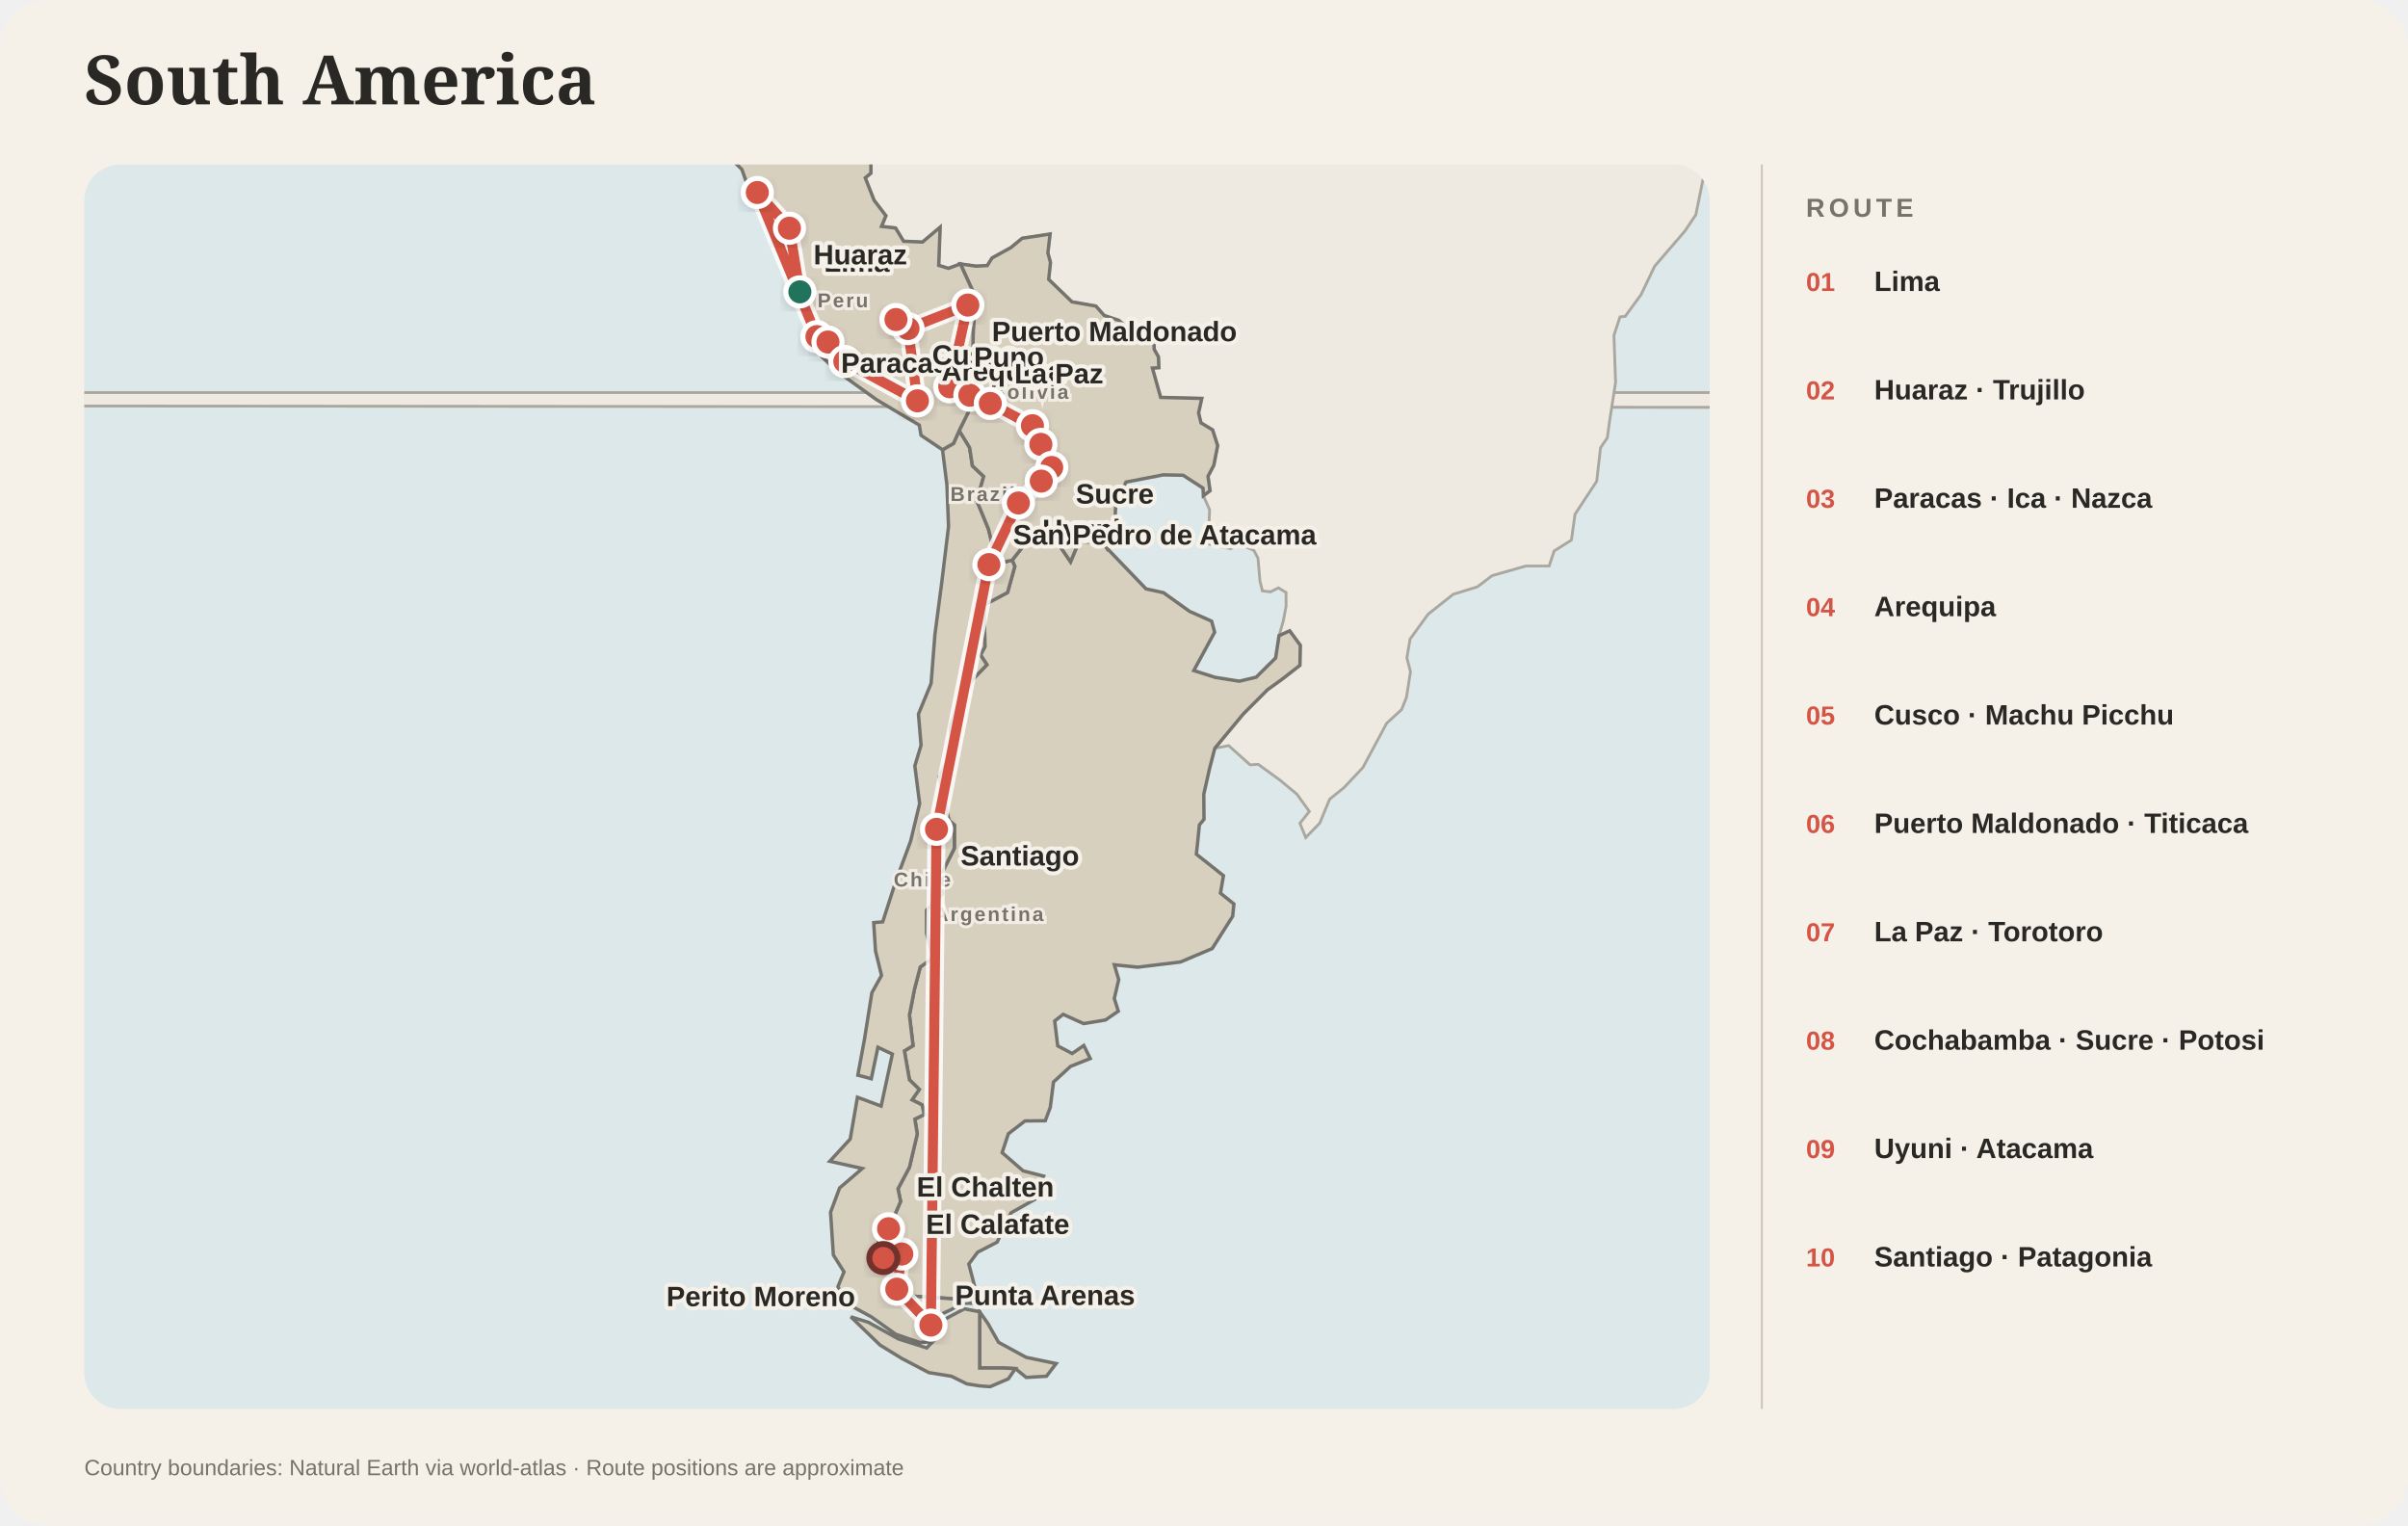
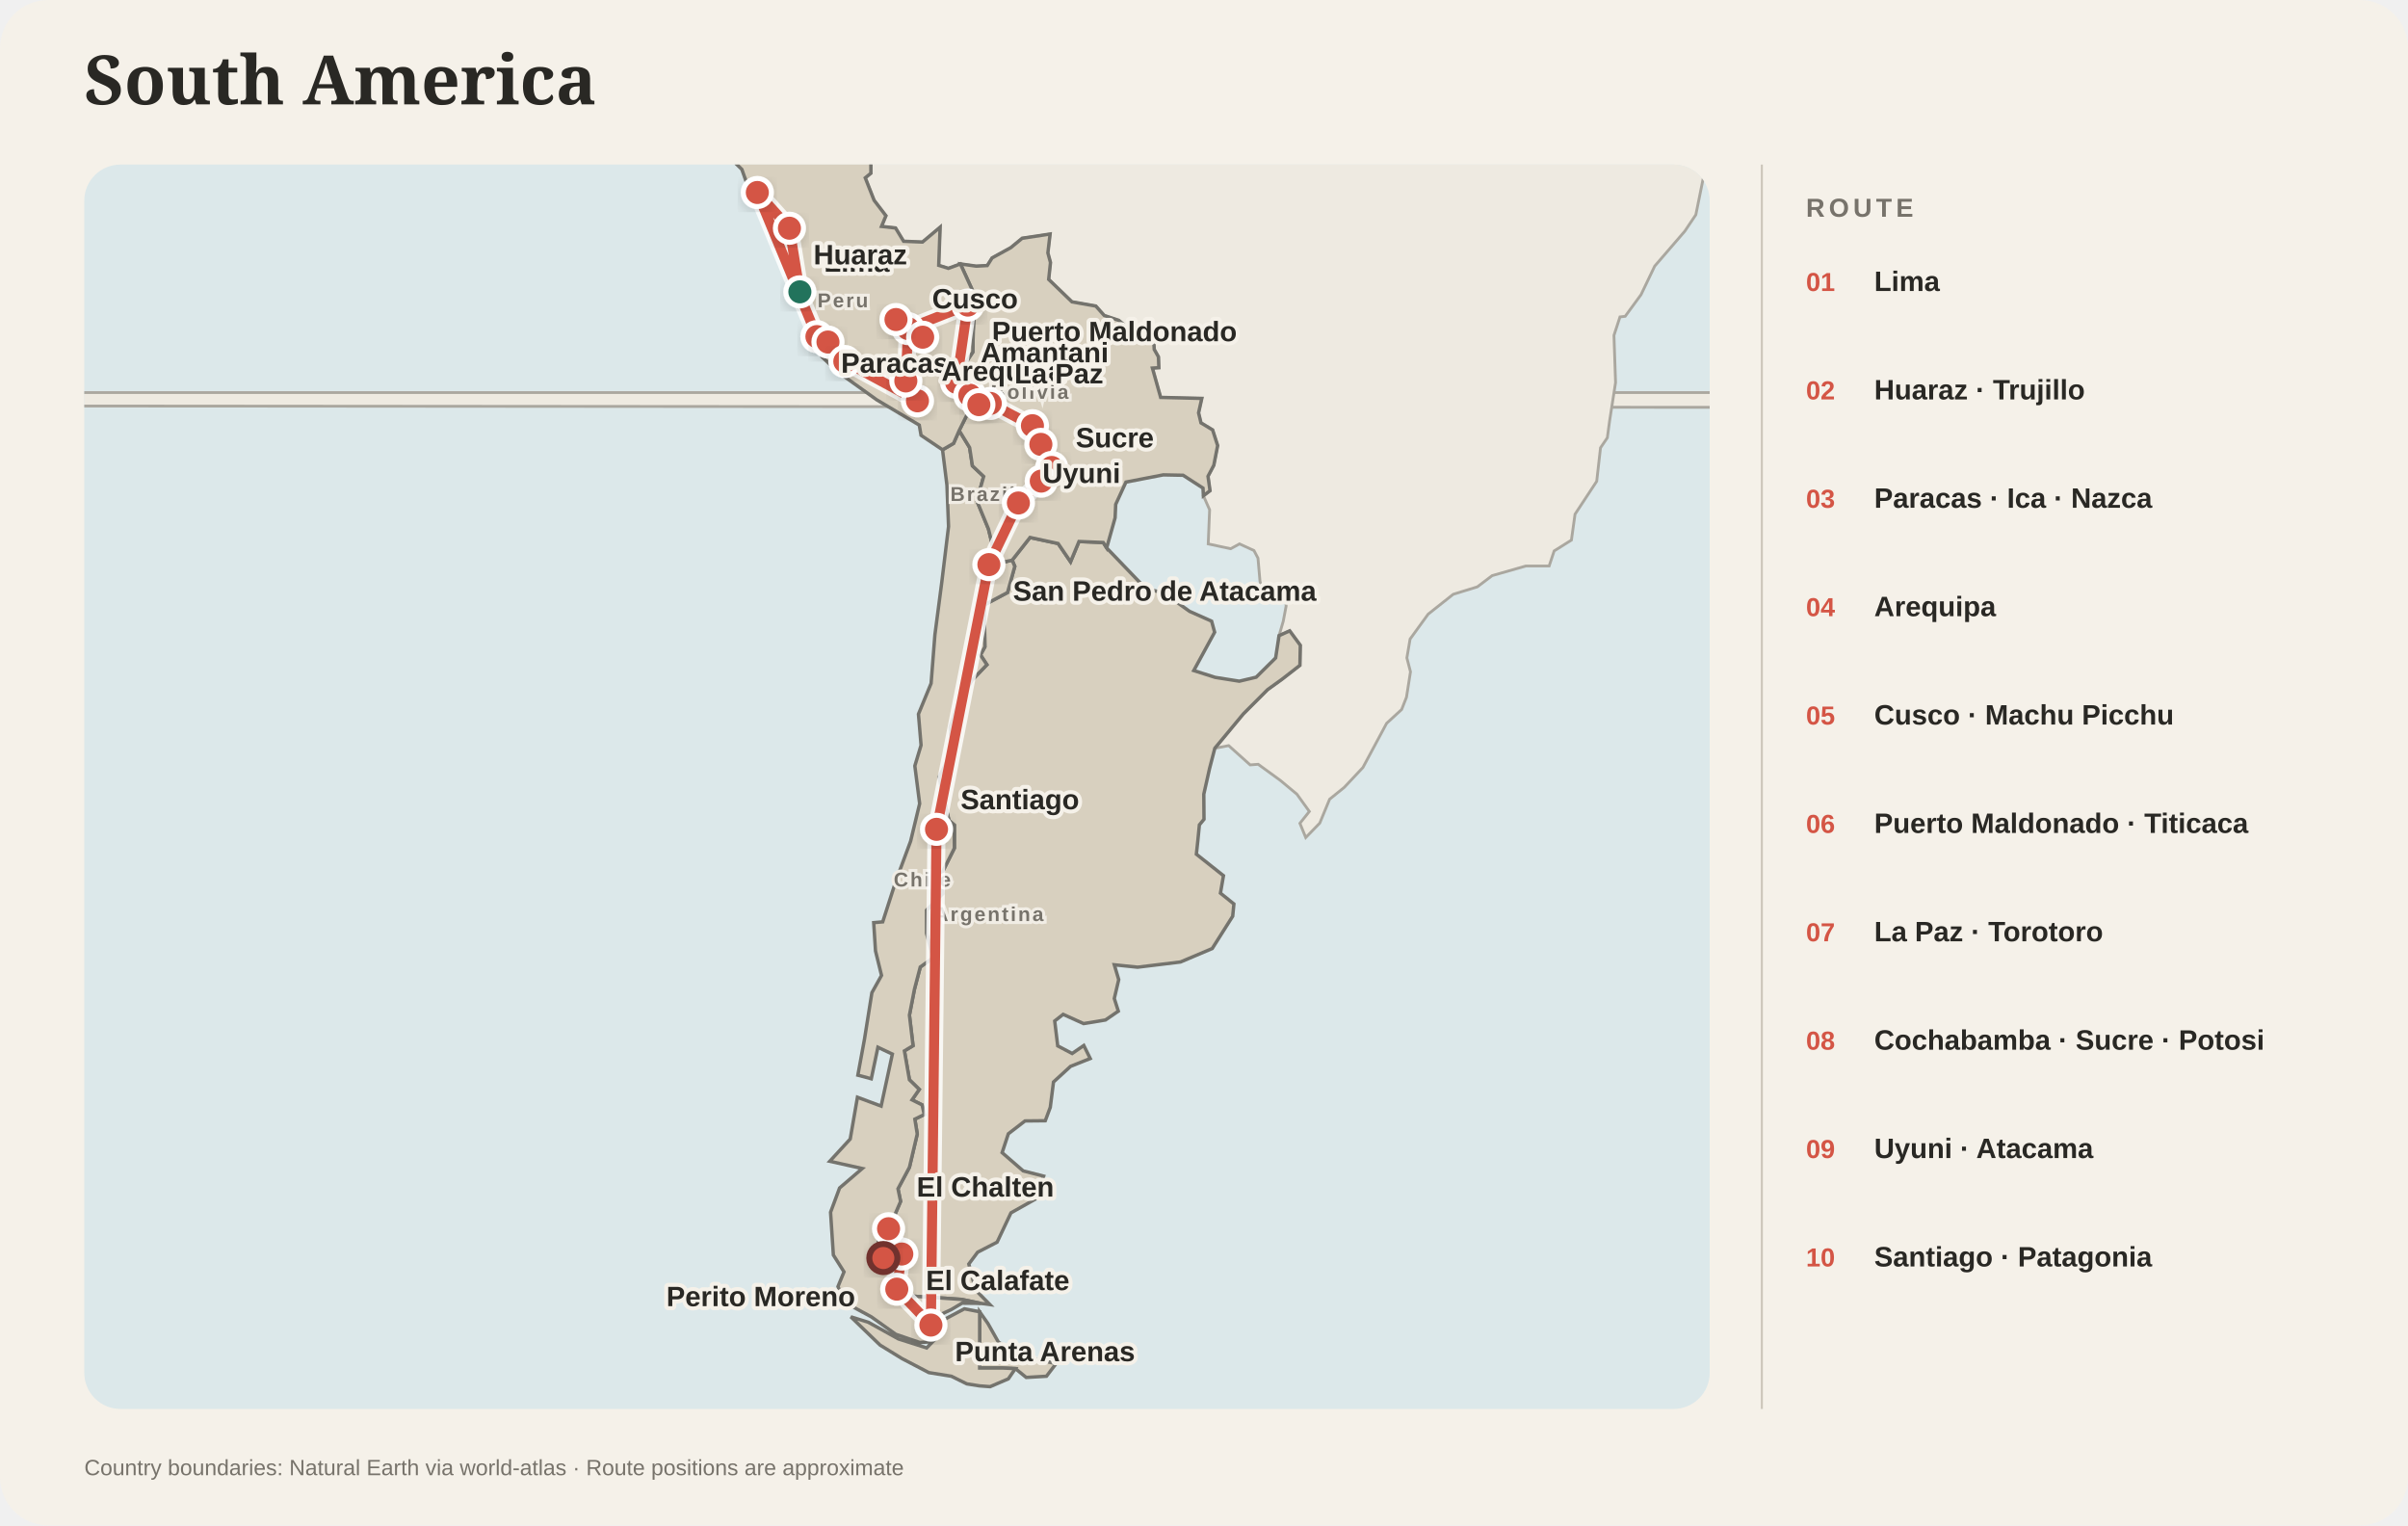
<svg xmlns="http://www.w3.org/2000/svg" viewBox="0 0 1200 760" role="img" aria-labelledby="title desc">
  <defs>
    <filter id="shadow" x="-20%" y="-20%" width="140%" height="140%">
      <feDropShadow dx="0" dy="2" stdDeviation="3" flood-opacity="0.16" />
    </filter>
    <clipPath id="map-clip">
      <rect x="42" y="82" width="810" height="620" rx="18" />
    </clipPath>
  </defs>
  <style>
    .background{fill:#f5f1e9}.map-frame{fill:#dce8ea}.country{stroke:#8b8a82;stroke-width:1.4;vector-effect:non-scaling-stroke}.context-country{fill:#eeeae1;stroke:#aaa79f}.route-country{fill:#d8d0bf;stroke:#74736d;stroke-width:1.7}.country-label{font:700 10px Arial,sans-serif;fill:#77736b;letter-spacing:1px;text-anchor:middle;paint-order:stroke;stroke:#f1ede5;stroke-width:3px}.route-halo{fill:none;stroke:#fff;stroke-width:9;stroke-linecap:round;stroke-linejoin:round;opacity:.82}.route{fill:none;stroke:#d45545;stroke-width:5;stroke-linecap:round;stroke-linejoin:round}.stop circle{fill:#d45545;stroke:#fff;stroke-width:2.5;filter:url(#shadow);transition:stroke-width .15s ease}.stop.start circle{fill:#24735c}.stop.end circle{stroke:#71312d;stroke-width:3}.stop text{font:700 10px Arial,sans-serif;fill:#fff;text-anchor:middle}.place-label{font:600 14px Arial,sans-serif;fill:#292824;paint-order:stroke;stroke:#f5f1e9;stroke-width:4;stroke-linejoin:round}.title{font:700 34px Georgia,serif;fill:#292824}.route-title{font:700 13px Arial,sans-serif;fill:#77736b;letter-spacing:2px}.summary-number{font:700 13px Arial,sans-serif;fill:#d45545}.summary-text{font:600 14px Arial,sans-serif;fill:#292824}.attribution{font:11px Arial,sans-serif;fill:#77736b}.divider{stroke:#cbc5b9;stroke-width:1}.stop-link{cursor:pointer;outline:none}.summary-text,.place-label{transition:fill .15s ease}.summary-stop:hover .summary-text,.summary-stop:focus-visible .summary-text,.summary-stop.is-linked-hover .summary-text,.place-label:hover,.place-label:focus-visible,.place-label.is-linked-hover{fill:#a83d35;text-decoration:underline}.stop:hover circle,.stop:focus-visible circle,.stop.is-linked-hover circle{stroke:#292824;stroke-width:4}.lightbox-map .divider,.lightbox-map .route-title,.lightbox-map .summary-stop{display:none}
  </style>
  <rect class="background" width="1200" height="760" rx="24" />
  <text class="title" x="42" y="52">South America</text>
  <rect class="map-frame" x="42" y="82" width="810" height="620" rx="18" />
  <g clip-path="url(#map-clip)">
    <path class="country context-country" d="M3116.4,213.6 L3119.0,211.5 L3122.7,215.1 L3120.9,221.7 L3114.3,223.4 L3108.5,221.8 L3107.4,216.3 L3111.5,212.0 L3116.4,213.6 Z M-698.0,195.6 L-695.8,195.0 L-697.1,201.0 L-698.0,201.7 L3129.6,204.8 L3122.8,207.4 L3121.4,202.7 L3126.7,200.2 L3130.1,199.5 L3136.3,195.6 L-698.0,195.6 Z" />
    <path class="country context-country" d="M650.7,417.3 L647.8,410.2 L652.5,404.3 L646.3,395.7 L638.0,388.8 L627.0,380.8 L623.0,381.1 L612.3,371.5 L605.4,372.8 L619.6,355.7 L631.7,343.6 L638.8,338.5 L647.8,331.5 L648.0,321.5 L642.7,314.3 L637.4,316.7 L639.5,309.5 L640.9,302.1 L640.9,295.2 L637.1,292.9 L633.1,294.9 L629.1,294.4 L627.9,289.6 L626.9,278.1 L624.9,274.3 L617.7,271.0 L613.3,273.4 L602.1,271.0 L602.8,254.0 L599.7,247.0 L603.0,244.5 L602.0,237.3 L604.9,231.8 L606.8,222.0 L604.3,214.2 L598.5,210.7 L597.3,205.7 L598.9,198.5 L578.4,198.0 L574.3,183.4 L577.5,183.2 L577.3,177.8 L575.2,174.1 L574.8,166.9 L568.6,163.2 L561.9,163.3 L557.5,159.6 L550.3,157.2 L546.1,152.5 L534.2,150.4 L522.6,139.2 L523.5,130.8 L522.2,126.0 L523.3,116.6 L509.4,118.7 L503.7,123.4 L494.4,128.5 L492.0,132.3 L486.5,132.6 L478.6,131.5 L472.6,133.7 L467.8,132.2 L468.5,113.2 L459.7,120.6 L450.3,120.2 L446.3,113.6 L439.3,112.8 L441.5,107.5 L435.6,99.8 L431.2,88.6 L434.0,86.3 L434.0,81.0 L440.4,77.4 L439.3,70.6 L442.1,66.2 L442.8,60.4 L455.0,51.9 L463.7,49.5 L465.1,47.6 L474.8,48.2 L479.6,13.8 L479.8,8.4 L478.1,1.2 L473.4,-3.4 L473.5,-12.5 L479.4,-14.5 L481.6,-13.2 L481.9,-18.0 L475.7,-19.3 L475.6,-27.2 L496.3,-26.9 L499.8,-31.2 L502.8,-27.2 L504.9,-19.8 L506.9,-21.4 L512.8,-14.8 L521.0,-15.6 L523.1,-19.4 L531.0,-22.3 L535.4,-24.4 L536.7,-29.7 L544.2,-33.2 L543.7,-35.9 L534.7,-37.0 L533.2,-44.8 L533.6,-53.2 L528.8,-56.5 L530.8,-57.6 L538.7,-56.0 L547.2,-52.9 L550.3,-55.9 L557.9,-57.8 L569.8,-62.5 L573.7,-67.3 L572.3,-70.8 L577.9,-71.4 L580.3,-68.5 L578.9,-63.0 L582.6,-61.1 L585.0,-55.3 L582.1,-50.8 L580.4,-40.2 L583.1,-33.9 L583.9,-28.0 L590.5,-22.2 L595.7,-21.6 L596.9,-24.0 L600.2,-24.6 L605.1,-26.8 L608.5,-30.1 L614.4,-29.0 L617.0,-29.5 L622.8,-28.5 L623.7,-31.0 L622.0,-33.5 L623.0,-37.1 L627.3,-36.0 L632.4,-37.3 L638.5,-34.6 L643.1,-32.1 L646.4,-35.4 L648.8,-34.9 L650.2,-31.4 L655.3,-32.3 L659.4,-37.0 L662.7,-46.3 L669.0,-57.7 L672.6,-58.3 L675.3,-51.4 L681.2,-29.5 L686.9,-27.4 L687.2,-18.8 L679.2,-8.5 L682.5,-4.7 L701.3,-2.7 L701.7,9.8 L709.8,1.6 L723.2,6.1 L740.9,13.8 L746.1,21.1 L744.4,28.0 L756.7,24.2 L777.5,30.8 L793.4,30.3 L809.1,40.7 L822.7,54.7 L830.9,58.3 L840.0,58.8 L843.9,62.8 L847.5,78.7 L849.3,86.3 L845.1,107.0 L839.6,115.2 L824.6,132.6 L817.8,146.8 L809.9,157.6 L807.3,157.9 L804.3,167.1 L805.1,190.6 L802.1,209.9 L801.0,218.1 L797.6,223.1 L795.7,239.8 L784.9,256.2 L783.1,269.1 L774.5,274.5 L772.0,282.0 L760.4,282.0 L743.6,286.8 L736.2,292.4 L724.2,296.1 L711.7,306.0 L702.7,318.4 L701.1,327.8 L702.9,334.7 L700.9,347.4 L698.5,353.5 L691.0,360.4 L679.2,382.4 L669.9,392.3 L662.6,398.2 L657.7,410.1 L650.7,417.3 Z" />
    <path class="country route-country" d="M488.2,653.6 L492.3,659.4 L497.6,668.8 L511.4,676.3 L526.3,679.4 L521.5,685.7 L511.4,686.3 L506.0,681.9 L499.6,681.6 L488.2,681.6 L488.2,653.6 Z M605.4,372.8 L602.8,382.8 L599.9,395.7 L600.0,408.2 L597.7,411.0 L596.9,419.1 L596.2,425.6 L609.7,436.3 L608.2,445.0 L614.9,450.4 L614.3,456.5 L604.1,472.6 L588.3,479.3 L566.9,481.9 L555.3,480.7 L557.5,488.1 L555.3,497.5 L557.3,503.8 L550.9,508.2 L540.0,510.0 L529.8,505.4 L525.6,508.7 L527.1,521.1 L534.3,524.9 L540.1,520.9 L543.3,527.4 L533.5,531.3 L525.0,539.1 L523.4,551.7 L520.9,558.4 L510.8,558.5 L502.5,564.9 L499.4,574.3 L509.9,583.4 L520.1,586.0 L516.4,597.2 L503.8,604.3 L496.9,618.9 L487.2,623.9 L482.8,629.8 L486.2,642.8 L493.3,650.0 L488.8,649.4 L479.0,647.4 L453.2,645.7 L448.8,638.4 L449.0,629.1 L441.9,629.9 L438.2,625.3 L437.3,612.1 L445.4,606.5 L448.8,598.6 L447.5,592.3 L453.2,581.6 L457.1,565.0 L455.9,557.6 L460.6,555.3 L459.5,550.5 L454.5,548.0 L458.1,542.8 L453.2,538.0 L450.7,523.6 L455.0,521.0 L453.2,505.8 L455.7,492.9 L458.6,481.8 L465.0,477.2 L461.7,465.0 L461.7,453.5 L469.7,445.3 L469.5,434.8 L475.6,422.6 L475.6,411.1 L472.9,408.8 L467.9,387.2 L474.5,374.3 L473.5,362.2 L477.3,350.8 L484.3,339.0 L491.8,331.2 L488.6,326.3 L490.8,322.3 L490.5,301.4 L502.1,295.2 L505.7,282.2 L504.4,279.1 L513.3,267.8 L527.3,270.8 L533.5,279.9 L537.7,269.8 L549.8,270.3 L551.5,273.0 L571.1,293.4 L579.8,295.3 L592.8,304.6 L603.8,309.5 L605.3,315.0 L594.9,334.1 L605.6,337.5 L617.6,339.4 L626.0,337.4 L635.7,327.8 L637.4,316.7 L642.7,314.3 L648.0,321.5 L647.8,331.5 L638.8,338.5 L631.7,343.6 L619.6,355.7 L605.4,372.8 Z" />
    <path class="country route-country" d="M488.2,653.6 L488.2,681.6 L499.6,681.6 L506.0,681.9 L502.5,687.0 L493.4,690.9 L488.1,690.5 L481.8,689.5 L474.1,685.7 L462.9,683.9 L449.5,676.9 L438.6,670.2 L424.0,656.1 L432.7,658.8 L447.7,667.1 L461.8,671.6 L467.3,665.9 L470.8,657.3 L480.6,652.1 L488.2,653.6 Z M478.0,214.5 L483.2,223.0 L484.6,232.1 L490.2,237.4 L486.8,249.5 L492.6,263.6 L496.8,280.8 L504.4,279.1 L505.7,282.2 L502.1,295.2 L490.5,301.4 L490.8,322.3 L488.6,326.3 L491.8,331.2 L484.3,339.0 L477.3,350.8 L473.5,362.2 L474.5,374.3 L467.9,387.2 L472.9,408.8 L475.6,411.1 L475.6,422.6 L469.5,434.8 L469.7,445.3 L461.7,453.5 L461.7,465.0 L465.0,477.2 L458.6,481.8 L455.7,492.9 L453.2,505.8 L455.0,521.0 L450.7,523.6 L453.2,538.0 L458.1,542.8 L454.5,548.0 L459.5,550.5 L460.6,555.3 L455.9,557.6 L457.1,565.0 L453.2,581.6 L447.5,592.3 L448.8,598.6 L445.4,606.5 L437.3,612.1 L438.2,625.3 L441.9,629.9 L449.0,629.1 L448.8,638.4 L453.2,645.7 L479.0,647.4 L488.8,649.4 L479.4,649.3 L474.2,652.4 L464.6,656.9 L462.9,668.6 L458.4,668.9 L446.4,664.8 L434.2,656.1 L420.9,648.9 L417.6,641.0 L420.6,633.7 L415.3,625.3 L413.9,604.0 L418.4,591.9 L429.7,582.2 L413.5,578.6 L423.7,567.5 L427.3,546.7 L439.1,551.1 L444.7,525.2 L437.5,521.8 L434.2,537.5 L427.5,535.7 L430.8,517.8 L434.5,494.6 L439.3,486.0 L436.3,473.8 L435.4,459.7 L439.9,459.3 L446.4,439.1 L453.8,419.1 L458.3,400.4 L455.9,381.6 L459.0,371.3 L457.7,355.8 L464.0,340.5 L465.9,316.3 L469.3,290.3 L472.7,262.3 L471.9,241.8 L469.7,224.1 L475.2,220.9 L478.0,214.5 Z" />
    <path class="country route-country" d="M478.6,131.5 L486.5,132.6 L492.0,132.3 L494.4,128.5 L503.7,123.4 L509.4,118.7 L523.3,116.6 L522.2,126.0 L523.5,130.8 L522.6,139.2 L534.2,150.4 L546.1,152.5 L550.3,157.2 L557.5,159.6 L561.9,163.3 L568.6,163.2 L574.8,166.9 L575.2,174.1 L577.3,177.8 L577.5,183.2 L574.3,183.4 L578.4,198.0 L598.9,198.5 L597.3,205.7 L598.5,210.7 L604.3,214.2 L606.8,222.0 L604.9,231.8 L602.0,237.3 L603.0,244.5 L599.7,247.0 L599.5,243.2 L589.6,236.8 L579.7,236.6 L561.1,240.2 L556.0,251.3 L555.7,258.0 L551.5,273.0 L549.8,270.3 L537.7,269.8 L533.5,279.9 L527.3,270.8 L513.3,267.8 L504.4,279.1 L496.8,280.8 L492.6,263.6 L486.8,249.5 L490.2,237.4 L484.6,232.1 L483.2,223.0 L478.0,214.5 L484.7,201.0 L480.1,190.5 L482.6,186.3 L480.7,181.6 L484.8,175.4 L485.0,164.7 L485.5,155.9 L487.8,151.7 L478.6,131.5 Z" />
    <path class="country route-country" d="M474.8,48.2 L465.1,47.6 L463.7,49.5 L455.0,51.9 L442.8,60.4 L442.1,66.2 L439.3,70.6 L440.4,77.4 L434.0,81.0 L434.0,86.3 L431.2,88.6 L435.6,99.8 L441.5,107.5 L439.3,112.8 L446.3,113.6 L450.3,120.2 L459.7,120.6 L468.5,113.2 L467.8,132.2 L472.6,133.7 L478.6,131.5 L487.8,151.7 L485.5,155.9 L485.0,164.7 L484.8,175.4 L480.7,181.6 L482.6,186.3 L480.1,190.5 L484.7,201.0 L478.0,214.5 L475.2,220.9 L469.7,224.1 L459.0,216.9 L458.1,211.8 L436.9,199.2 L417.8,185.5 L409.6,177.8 L405.2,167.5 L407.0,163.9 L397.9,147.4 L387.4,124.3 L377.4,99.4 L373.0,93.7 L369.7,84.4 L361.4,76.3 L353.8,71.2 L357.2,65.6 L352.1,53.7 L355.4,44.9 L363.9,37.0 L365.1,42.2 L362.1,45.2 L362.4,49.8 L366.8,48.8 L371.1,50.1 L375.6,56.4 L381.6,51.3 L383.6,42.8 L390.1,31.9 L403.0,27.0 L414.6,13.9 L417.9,5.7 L416.4,-3.8 L419.2,-5.0 L426.3,1.0 L429.7,6.9 L434.7,10.1 L440.9,23.3 L448.8,24.8 L454.7,21.5 L458.6,23.7 L465.0,22.6 L473.1,28.4 L466.3,41.2 L469.4,41.5 L474.8,48.2 Z" />
    <text class="country-label" x="489.7" y="249.6">Brazil</text>
    <text class="country-label" x="492.7" y="458.9">Argentina</text>
    <text class="country-label" x="459.6" y="441.7">Chile</text>
    <text class="country-label" x="513.1" y="198.7">Bolivia</text>
    <text class="country-label" x="420.0" y="153.1">Peru</text>
-     <path class="route-halo" d="M398.6,145.4 L393.4,113.7 L377.4,95.9 L407.1,167.7 L412.6,170.4 L421.0,180.1 L457.2,199.7 L452.5,163.7 L446.5,159.2 L452.5,163.7 L482.3,152.0 L473.3,192.7 L483.3,196.9 L493.5,201.0 L514.5,212.1 L518.7,221.4 L514.5,212.1 L524.1,232.9 L518.9,239.7 L507.5,250.6 L492.8,281.3 L466.7,413.2 L463.9,660.2 L446.9,642.3 L449.4,624.8 L442.8,612.2 L449.4,624.8 L440.2,626.8 L449.4,624.8 L446.9,642.3 L463.9,660.2" />
-     <path class="route" d="M398.6,145.4 L393.4,113.7 L377.4,95.9 L407.1,167.7 L412.6,170.4 L421.0,180.1 L457.2,199.7 L452.5,163.7 L446.5,159.2 L452.5,163.7 L482.3,152.0 L473.3,192.7 L483.3,196.9 L493.5,201.0 L514.5,212.1 L518.7,221.4 L514.5,212.1 L524.1,232.9 L518.9,239.7 L507.5,250.6 L492.8,281.3 L466.7,413.2 L463.9,660.2 L446.9,642.3 L449.4,624.8 L442.8,612.2 L449.4,624.8 L440.2,626.8 L449.4,624.8 L446.9,642.3 L463.9,660.2" />
+     <path class="route-halo" d="M398.6,145.4 L393.4,113.7 L377.4,95.9 L407.1,167.7 L412.6,170.4 L421.0,180.1 L457.2,199.7 L451.4,189.8 L452.5,163.7 L459.8,168.0 L452.5,163.7 L446.5,159.2 L449.6,160.4 L452.5,163.7 L482.3,152.0 L476.7,190.5 L483.3,196.9 L493.5,201.0 L487.8,201.6 L493.5,201.0 L514.5,212.1 L518.7,221.4 L514.5,212.1 L524.1,232.9 L518.9,239.7 L507.5,250.6 L492.8,281.3 L466.7,413.2 L463.9,660.2 L446.9,642.3 L449.4,624.8 L442.8,612.2 L449.4,624.8 L440.2,626.8 L449.4,624.8 L446.9,642.3 L463.9,660.2" />
+     <path class="route" d="M398.6,145.4 L393.4,113.7 L377.4,95.9 L407.1,167.7 L412.6,170.4 L421.0,180.1 L457.2,199.7 L451.4,189.8 L452.5,163.7 L459.8,168.0 L452.5,163.7 L446.5,159.2 L449.6,160.4 L452.5,163.7 L482.3,152.0 L476.7,190.5 L483.3,196.9 L493.5,201.0 L487.8,201.6 L493.5,201.0 L514.5,212.1 L518.7,221.4 L514.5,212.1 L524.1,232.9 L518.9,239.7 L507.5,250.6 L492.8,281.3 L466.7,413.2 L463.9,660.2 L446.9,642.3 L449.4,624.8 L442.8,612.2 L449.4,624.8 L440.2,626.8 L449.4,624.8 L446.9,642.3 L463.9,660.2" />
    <g class="stop stop-link start" data-section="0" data-stop-name="Lima" transform="translate(398.6 145.4)">
      <circle r="7" />
    </g>
    <g class="stop stop-link" data-section="1" data-stop-name="Huaraz" transform="translate(393.4 113.7)">
      <circle r="7" />
    </g>
    <g class="stop stop-link" data-section="5" data-stop-name="Trujillo" transform="translate(377.4 95.9)">
      <circle r="7" />
    </g>
-     <g class="stop stop-link" data-section="7" data-stop-name="Paracas" transform="translate(407.1 167.7)">
+     <g class="stop stop-link" data-section="8" data-stop-name="Paracas" transform="translate(407.1 167.7)">
      <circle r="7" />
    </g>
-     <g class="stop stop-link" data-section="8" data-stop-name="Ica" transform="translate(412.6 170.4)">
+     <g class="stop stop-link" data-section="9" data-stop-name="Ica" transform="translate(412.6 170.4)">
      <circle r="7" />
    </g>
-     <g class="stop stop-link" data-section="9" data-stop-name="Nazca" transform="translate(421.0 180.1)">
+     <g class="stop stop-link" data-section="10" data-stop-name="Nazca" transform="translate(421.0 180.1)">
      <circle r="7" />
    </g>
-     <g class="stop stop-link" data-section="10" data-stop-name="Arequipa" transform="translate(457.2 199.7)">
+     <g class="stop stop-link" data-section="11" data-stop-name="Arequipa" transform="translate(457.2 199.7)">
      <circle r="7" />
    </g>
-     <g class="stop stop-link" data-section="12" data-stop-name="Cusco" transform="translate(452.5 163.7)">
+     <g class="stop stop-link" data-section="12" data-stop-name="Colca Canyon" transform="translate(451.4 189.8)">
      <circle r="7" />
    </g>
-     <g class="stop stop-link" data-section="18" data-stop-name="Machu Picchu" transform="translate(446.5 159.2)">
+     <g class="stop stop-link" data-section="14" data-stop-name="Cusco" transform="translate(452.5 163.7)">
      <circle r="7" />
    </g>
-     <g class="stop stop-link" data-section="20" data-stop-name="Puerto Maldonado" transform="translate(482.3 152.0)">
+     <g class="stop stop-link" data-section="15" data-stop-name="Rainbow Mountain" transform="translate(459.8 168.0)">
      <circle r="7" />
    </g>
-     <g class="stop stop-link" data-section="23" data-stop-name="Puno" transform="translate(473.3 192.7)">
+     <g class="stop stop-link" data-section="20" data-stop-name="Machu Picchu" transform="translate(446.5 159.2)">
      <circle r="7" />
    </g>
-     <g class="stop stop-link" data-section="25" data-stop-name="Copacabana" transform="translate(483.3 196.9)">
+     <g class="stop stop-link" data-section="23" data-stop-name="Puerto Maldonado" transform="translate(482.3 152.0)">
      <circle r="7" />
    </g>
-     <g class="stop stop-link" data-section="27" data-stop-name="La Paz" transform="translate(493.5 201.0)">
+     <g class="stop stop-link" data-section="26" data-stop-name="Amantani" transform="translate(476.7 190.5)">
      <circle r="7" />
    </g>
-     <g class="stop stop-link" data-section="28" data-stop-name="Cochabamba" transform="translate(514.5 212.1)">
+     <g class="stop stop-link" data-section="27" data-stop-name="Copacabana" transform="translate(483.3 196.9)">
      <circle r="7" />
    </g>
-     <g class="stop stop-link" data-section="30" data-stop-name="Torotoro" transform="translate(518.7 221.4)">
+     <g class="stop stop-link" data-section="28" data-stop-name="La Paz" transform="translate(493.5 201.0)">
      <circle r="7" />
    </g>
-     <g class="stop stop-link" data-section="32" data-stop-name="Sucre" transform="translate(524.1 232.9)">
+     <g class="stop stop-link" data-section="29" data-stop-name="Tiwanaku" transform="translate(487.8 201.6)">
      <circle r="7" />
    </g>
-     <g class="stop stop-link" data-section="35" data-stop-name="Potosi" transform="translate(518.9 239.7)">
+     <g class="stop stop-link" data-section="30" data-stop-name="Cochabamba" transform="translate(514.5 212.1)">
+       <circle r="7" />
+     </g>
+     <g class="stop stop-link" data-section="31" data-stop-name="Torotoro" transform="translate(518.7 221.4)">
+       <circle r="7" />
+     </g>
+     <g class="stop stop-link" data-section="34" data-stop-name="Sucre" transform="translate(524.1 232.9)">
+       <circle r="7" />
+     </g>
+     <g class="stop stop-link" data-section="36" data-stop-name="Potosi" transform="translate(518.9 239.7)">
      <circle r="7" />
    </g>
    <g class="stop stop-link" data-section="37" data-stop-name="Uyuni" transform="translate(507.5 250.6)">
      <circle r="7" />
    </g>
    <g class="stop stop-link" data-section="41" data-stop-name="San Pedro de Atacama" transform="translate(492.8 281.3)">
      <circle r="7" />
    </g>
    <g class="stop stop-link" data-section="43" data-stop-name="Santiago" transform="translate(466.7 413.2)">
      <circle r="7" />
    </g>
    <g class="stop stop-link" data-section="45" data-stop-name="Punta Arenas" transform="translate(463.9 660.2)">
      <circle r="7" />
    </g>
    <g class="stop stop-link" data-section="46" data-stop-name="Puerto Natales" transform="translate(446.9 642.3)">
      <circle r="7" />
    </g>
    <g class="stop stop-link" data-section="49" data-stop-name="El Calafate" transform="translate(449.4 624.8)">
      <circle r="7" />
    </g>
    <g class="stop stop-link" data-section="50" data-stop-name="El Chalten" transform="translate(442.8 612.2)">
      <circle r="7" />
    </g>
    <g class="stop stop-link end" data-section="51" data-stop-name="Perito Moreno" transform="translate(440.2 626.8)">
      <circle r="7" />
    </g>
    <text class="place-label stop-link" data-section="0" data-stop-name="Lima" x="410.6" y="135.4" text-anchor="start">Lima</text>
    <text class="place-label stop-link" data-section="1" data-stop-name="Huaraz" x="405.4" y="131.7" text-anchor="start">Huaraz</text>
-     <text class="place-label stop-link" data-section="7" data-stop-name="Paracas" x="419.1" y="185.7" text-anchor="start">Paracas</text>
-     <text class="place-label stop-link" data-section="10" data-stop-name="Arequipa" x="469.2" y="189.7" text-anchor="start">Arequipa</text>
-     <text class="place-label stop-link" data-section="12" data-stop-name="Cusco" x="464.5" y="181.7" text-anchor="start">Cusco</text>
-     <text class="place-label stop-link" data-section="20" data-stop-name="Puerto Maldonado" x="494.3" y="170.0" text-anchor="start">Puerto Maldonado</text>
-     <text class="place-label stop-link" data-section="23" data-stop-name="Puno" x="485.3" y="182.7" text-anchor="start">Puno</text>
-     <text class="place-label stop-link" data-section="27" data-stop-name="La Paz" x="505.5" y="191.0" text-anchor="start">La Paz</text>
-     <text class="place-label stop-link" data-section="32" data-stop-name="Sucre" x="536.1" y="250.9" text-anchor="start">Sucre</text>
-     <text class="place-label stop-link" data-section="37" data-stop-name="Uyuni" x="519.5" y="268.6" text-anchor="start">Uyuni</text>
-     <text class="place-label stop-link" data-section="41" data-stop-name="San Pedro de Atacama" x="504.8" y="271.3" text-anchor="start">San Pedro de Atacama</text>
-     <text class="place-label stop-link" data-section="43" data-stop-name="Santiago" x="478.7" y="431.2" text-anchor="start">Santiago</text>
-     <text class="place-label stop-link" data-section="45" data-stop-name="Punta Arenas" x="475.9" y="650.2" text-anchor="start">Punta Arenas</text>
-     <text class="place-label stop-link" data-section="49" data-stop-name="El Calafate" x="461.4" y="614.8" text-anchor="start">El Calafate</text>
+     <text class="place-label stop-link" data-section="8" data-stop-name="Paracas" x="419.1" y="185.7" text-anchor="start">Paracas</text>
+     <text class="place-label stop-link" data-section="11" data-stop-name="Arequipa" x="469.2" y="189.7" text-anchor="start">Arequipa</text>
+     <text class="place-label stop-link" data-section="14" data-stop-name="Cusco" x="464.5" y="153.7" text-anchor="start">Cusco</text>
+     <text class="place-label stop-link" data-section="23" data-stop-name="Puerto Maldonado" x="494.3" y="170.0" text-anchor="start">Puerto Maldonado</text>
+     <text class="place-label stop-link" data-section="26" data-stop-name="Amantani" x="488.7" y="180.5" text-anchor="start">Amantani</text>
+     <text class="place-label stop-link" data-section="28" data-stop-name="La Paz" x="505.5" y="191.0" text-anchor="start">La Paz</text>
+     <text class="place-label stop-link" data-section="34" data-stop-name="Sucre" x="536.1" y="222.9" text-anchor="start">Sucre</text>
+     <text class="place-label stop-link" data-section="37" data-stop-name="Uyuni" x="519.5" y="240.6" text-anchor="start">Uyuni</text>
+     <text class="place-label stop-link" data-section="41" data-stop-name="San Pedro de Atacama" x="504.8" y="299.3" text-anchor="start">San Pedro de Atacama</text>
+     <text class="place-label stop-link" data-section="43" data-stop-name="Santiago" x="478.7" y="403.2" text-anchor="start">Santiago</text>
+     <text class="place-label stop-link" data-section="45" data-stop-name="Punta Arenas" x="475.9" y="678.2" text-anchor="start">Punta Arenas</text>
+     <text class="place-label stop-link" data-section="49" data-stop-name="El Calafate" x="461.4" y="642.8" text-anchor="start">El Calafate</text>
    <text class="place-label stop-link" data-section="50" data-stop-name="El Chalten" x="456.8" y="596.2" text-anchor="start">El Chalten</text>
    <text class="place-label stop-link" data-section="51" data-stop-name="Perito Moreno" x="426.2" y="650.8" text-anchor="end">Perito Moreno</text>
  </g>
  <line class="divider" x1="878" y1="82" x2="878" y2="702" />
  <text class="route-title" x="900" y="108">ROUTE</text>
  <g class="summary-stop stop-link" data-section="0" data-stop-name="Lima" transform="translate(900 145.0)">
    <text class="summary-number" x="0" y="0">01</text>
    <text class="summary-text" x="34" y="0">
      <tspan x="34" dy="0">Lima</tspan>
    </text>
  </g>
  <g class="summary-stop stop-link" data-section="1" data-stop-name="Huaraz · Trujillo" transform="translate(900 199.0)">
    <text class="summary-number" x="0" y="0">02</text>
    <text class="summary-text" x="34" y="0">
      <tspan x="34" dy="0">Huaraz · Trujillo</tspan>
    </text>
  </g>
  <g class="summary-stop stop-link" data-section="7" data-stop-name="Paracas · Ica · Nazca" transform="translate(900 253.0)">
    <text class="summary-number" x="0" y="0">03</text>
    <text class="summary-text" x="34" y="0">
      <tspan x="34" dy="0">Paracas · Ica · Nazca</tspan>
    </text>
  </g>
  <g class="summary-stop stop-link" data-section="10" data-stop-name="Arequipa" transform="translate(900 307.0)">
    <text class="summary-number" x="0" y="0">04</text>
    <text class="summary-text" x="34" y="0">
      <tspan x="34" dy="0">Arequipa</tspan>
    </text>
  </g>
  <g class="summary-stop stop-link" data-section="12" data-stop-name="Cusco · Machu Picchu" transform="translate(900 361.0)">
    <text class="summary-number" x="0" y="0">05</text>
    <text class="summary-text" x="34" y="0">
      <tspan x="34" dy="0">Cusco · Machu Picchu</tspan>
    </text>
  </g>
  <g class="summary-stop stop-link" data-section="20" data-stop-name="Puerto Maldonado · Titicaca" transform="translate(900 415.0)">
    <text class="summary-number" x="0" y="0">06</text>
    <text class="summary-text" x="34" y="0">
      <tspan x="34" dy="0">Puerto Maldonado · Titicaca</tspan>
    </text>
  </g>
  <g class="summary-stop stop-link" data-section="27" data-stop-name="La Paz · Torotoro" transform="translate(900 469.0)">
    <text class="summary-number" x="0" y="0">07</text>
    <text class="summary-text" x="34" y="0">
      <tspan x="34" dy="0">La Paz · Torotoro</tspan>
    </text>
  </g>
  <g class="summary-stop stop-link" data-section="28" data-stop-name="Cochabamba · Sucre · Potosi" transform="translate(900 523.0)">
    <text class="summary-number" x="0" y="0">08</text>
    <text class="summary-text" x="34" y="0">
      <tspan x="34" dy="0">Cochabamba · Sucre · Potosi</tspan>
    </text>
  </g>
  <g class="summary-stop stop-link" data-section="37" data-stop-name="Uyuni · Atacama" transform="translate(900 577.0)">
    <text class="summary-number" x="0" y="0">09</text>
    <text class="summary-text" x="34" y="0">
      <tspan x="34" dy="0">Uyuni · Atacama</tspan>
    </text>
  </g>
  <g class="summary-stop stop-link" data-section="43" data-stop-name="Santiago · Patagonia" transform="translate(900 631.0)">
    <text class="summary-number" x="0" y="0">10</text>
    <text class="summary-text" x="34" y="0">
      <tspan x="34" dy="0">Santiago · Patagonia</tspan>
    </text>
  </g>
  <text class="attribution" x="42" y="735">Country boundaries: Natural Earth via world-atlas · Route positions are approximate</text>
</svg>
